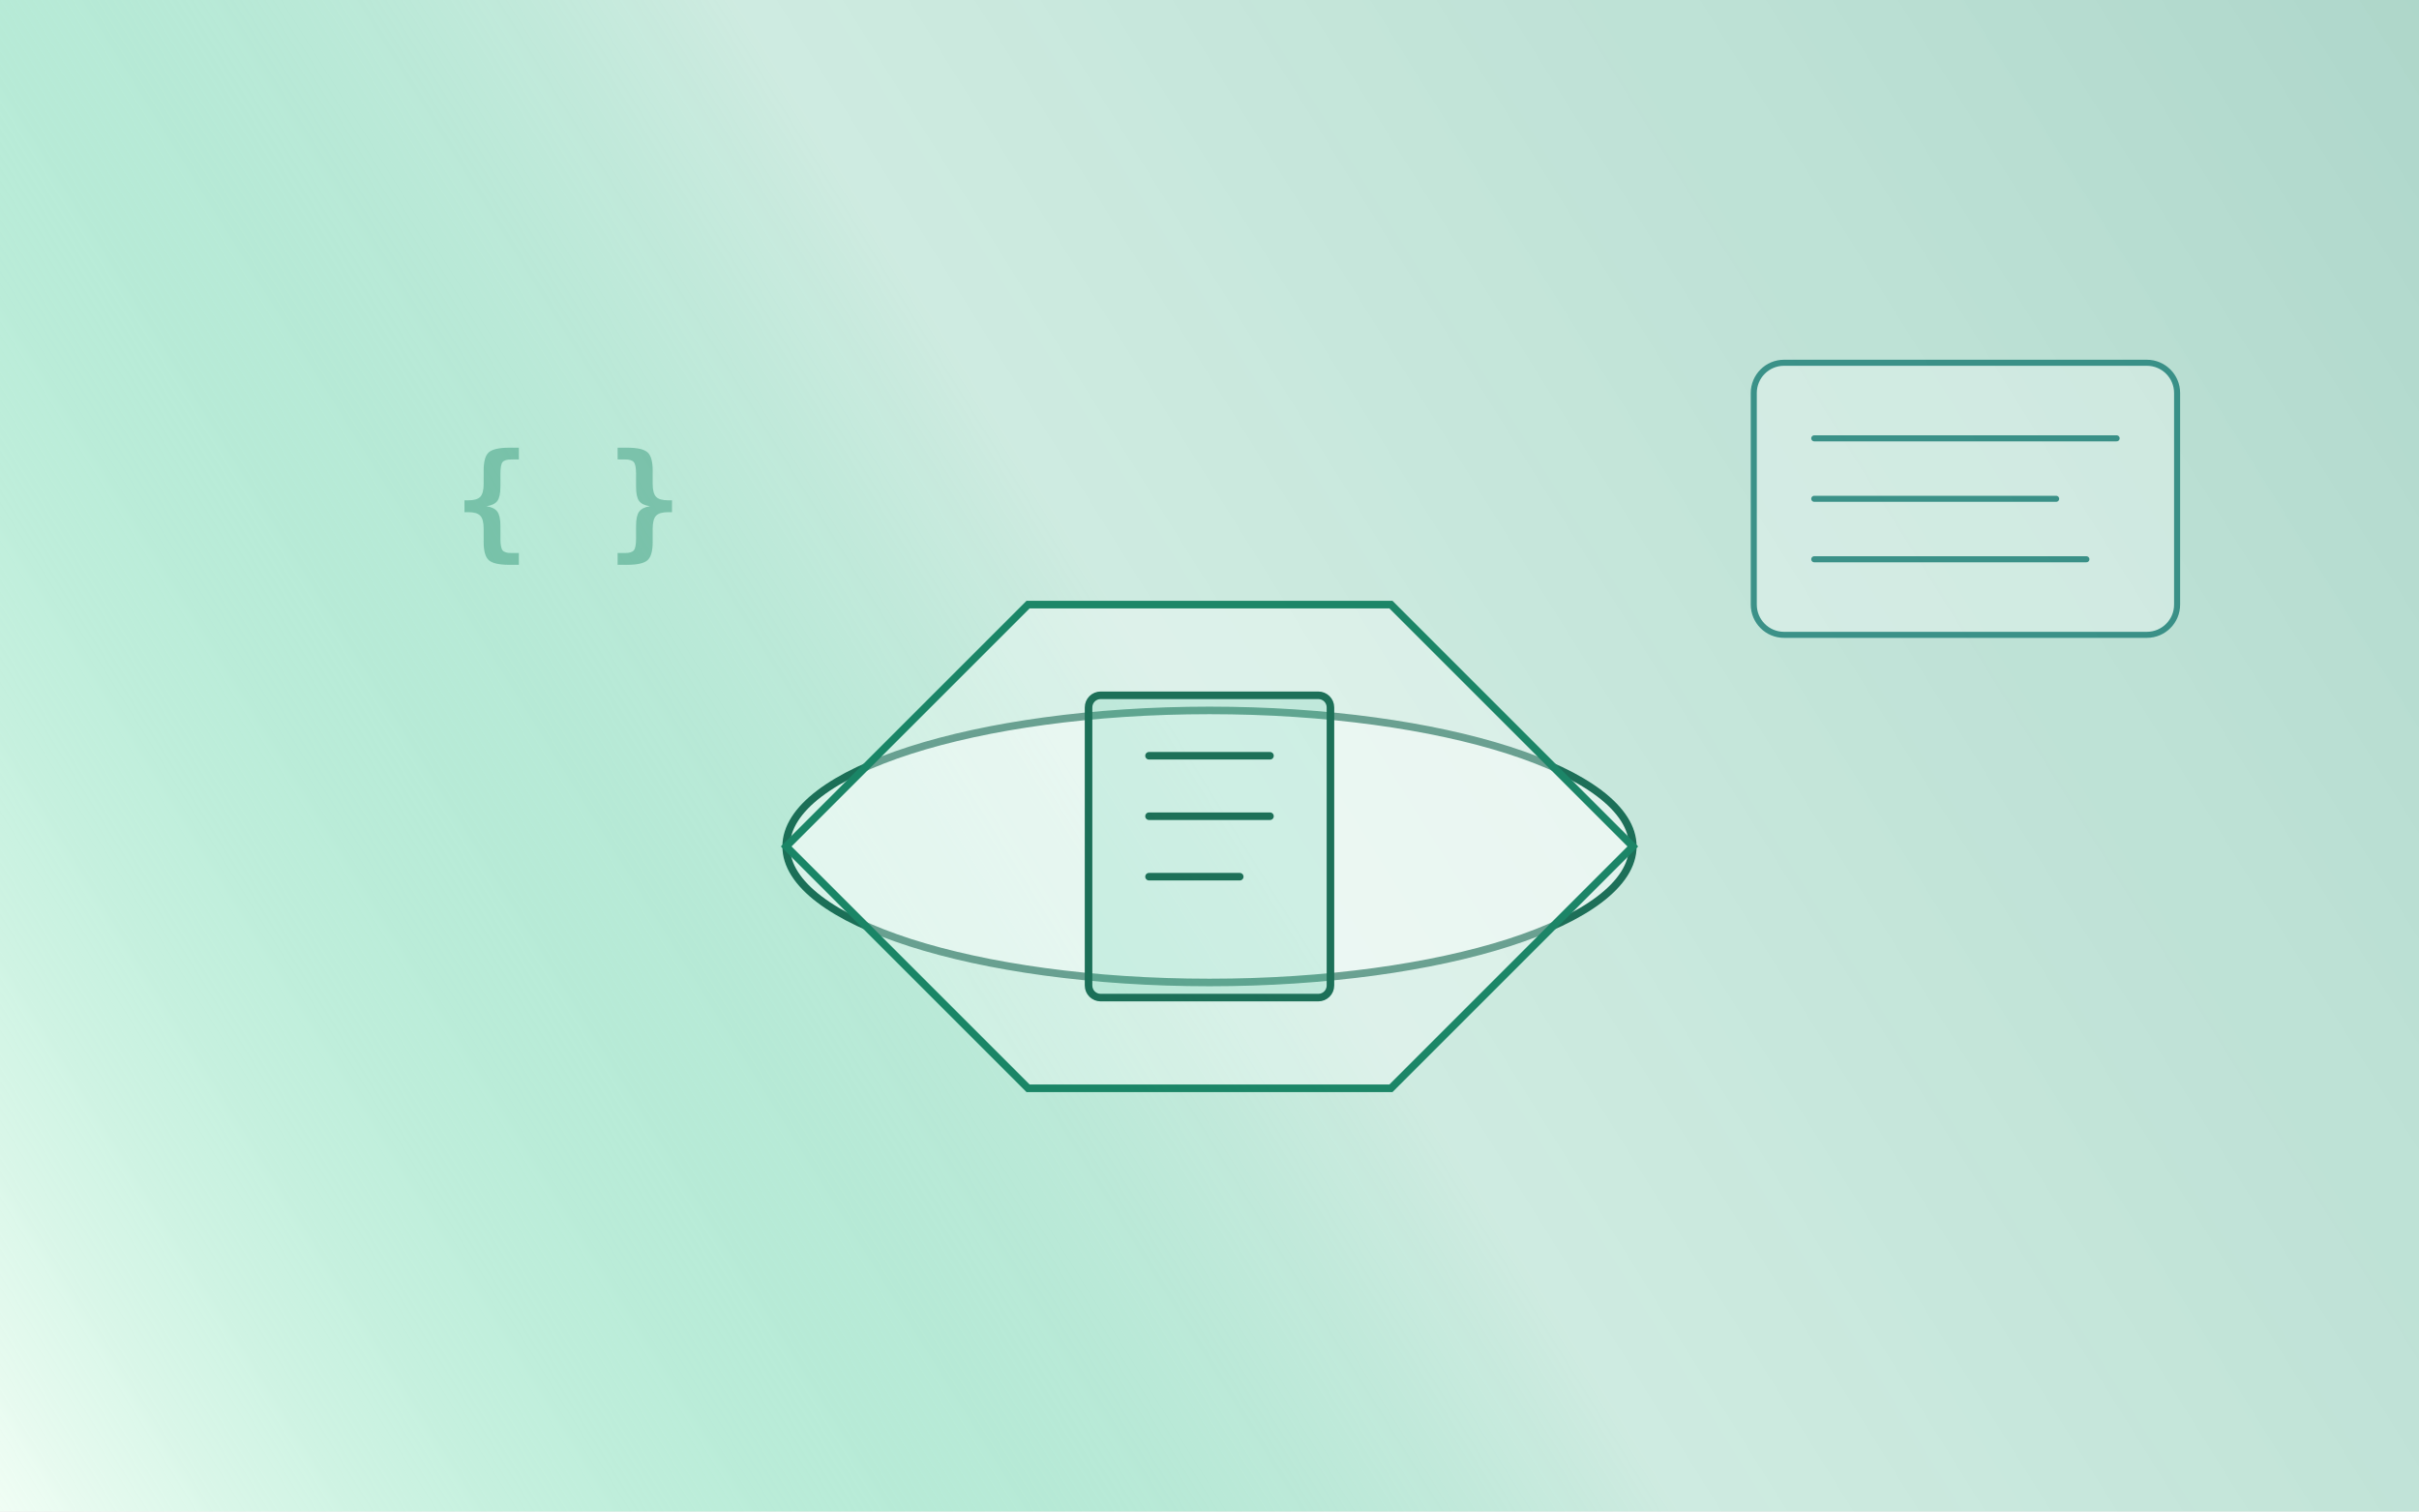
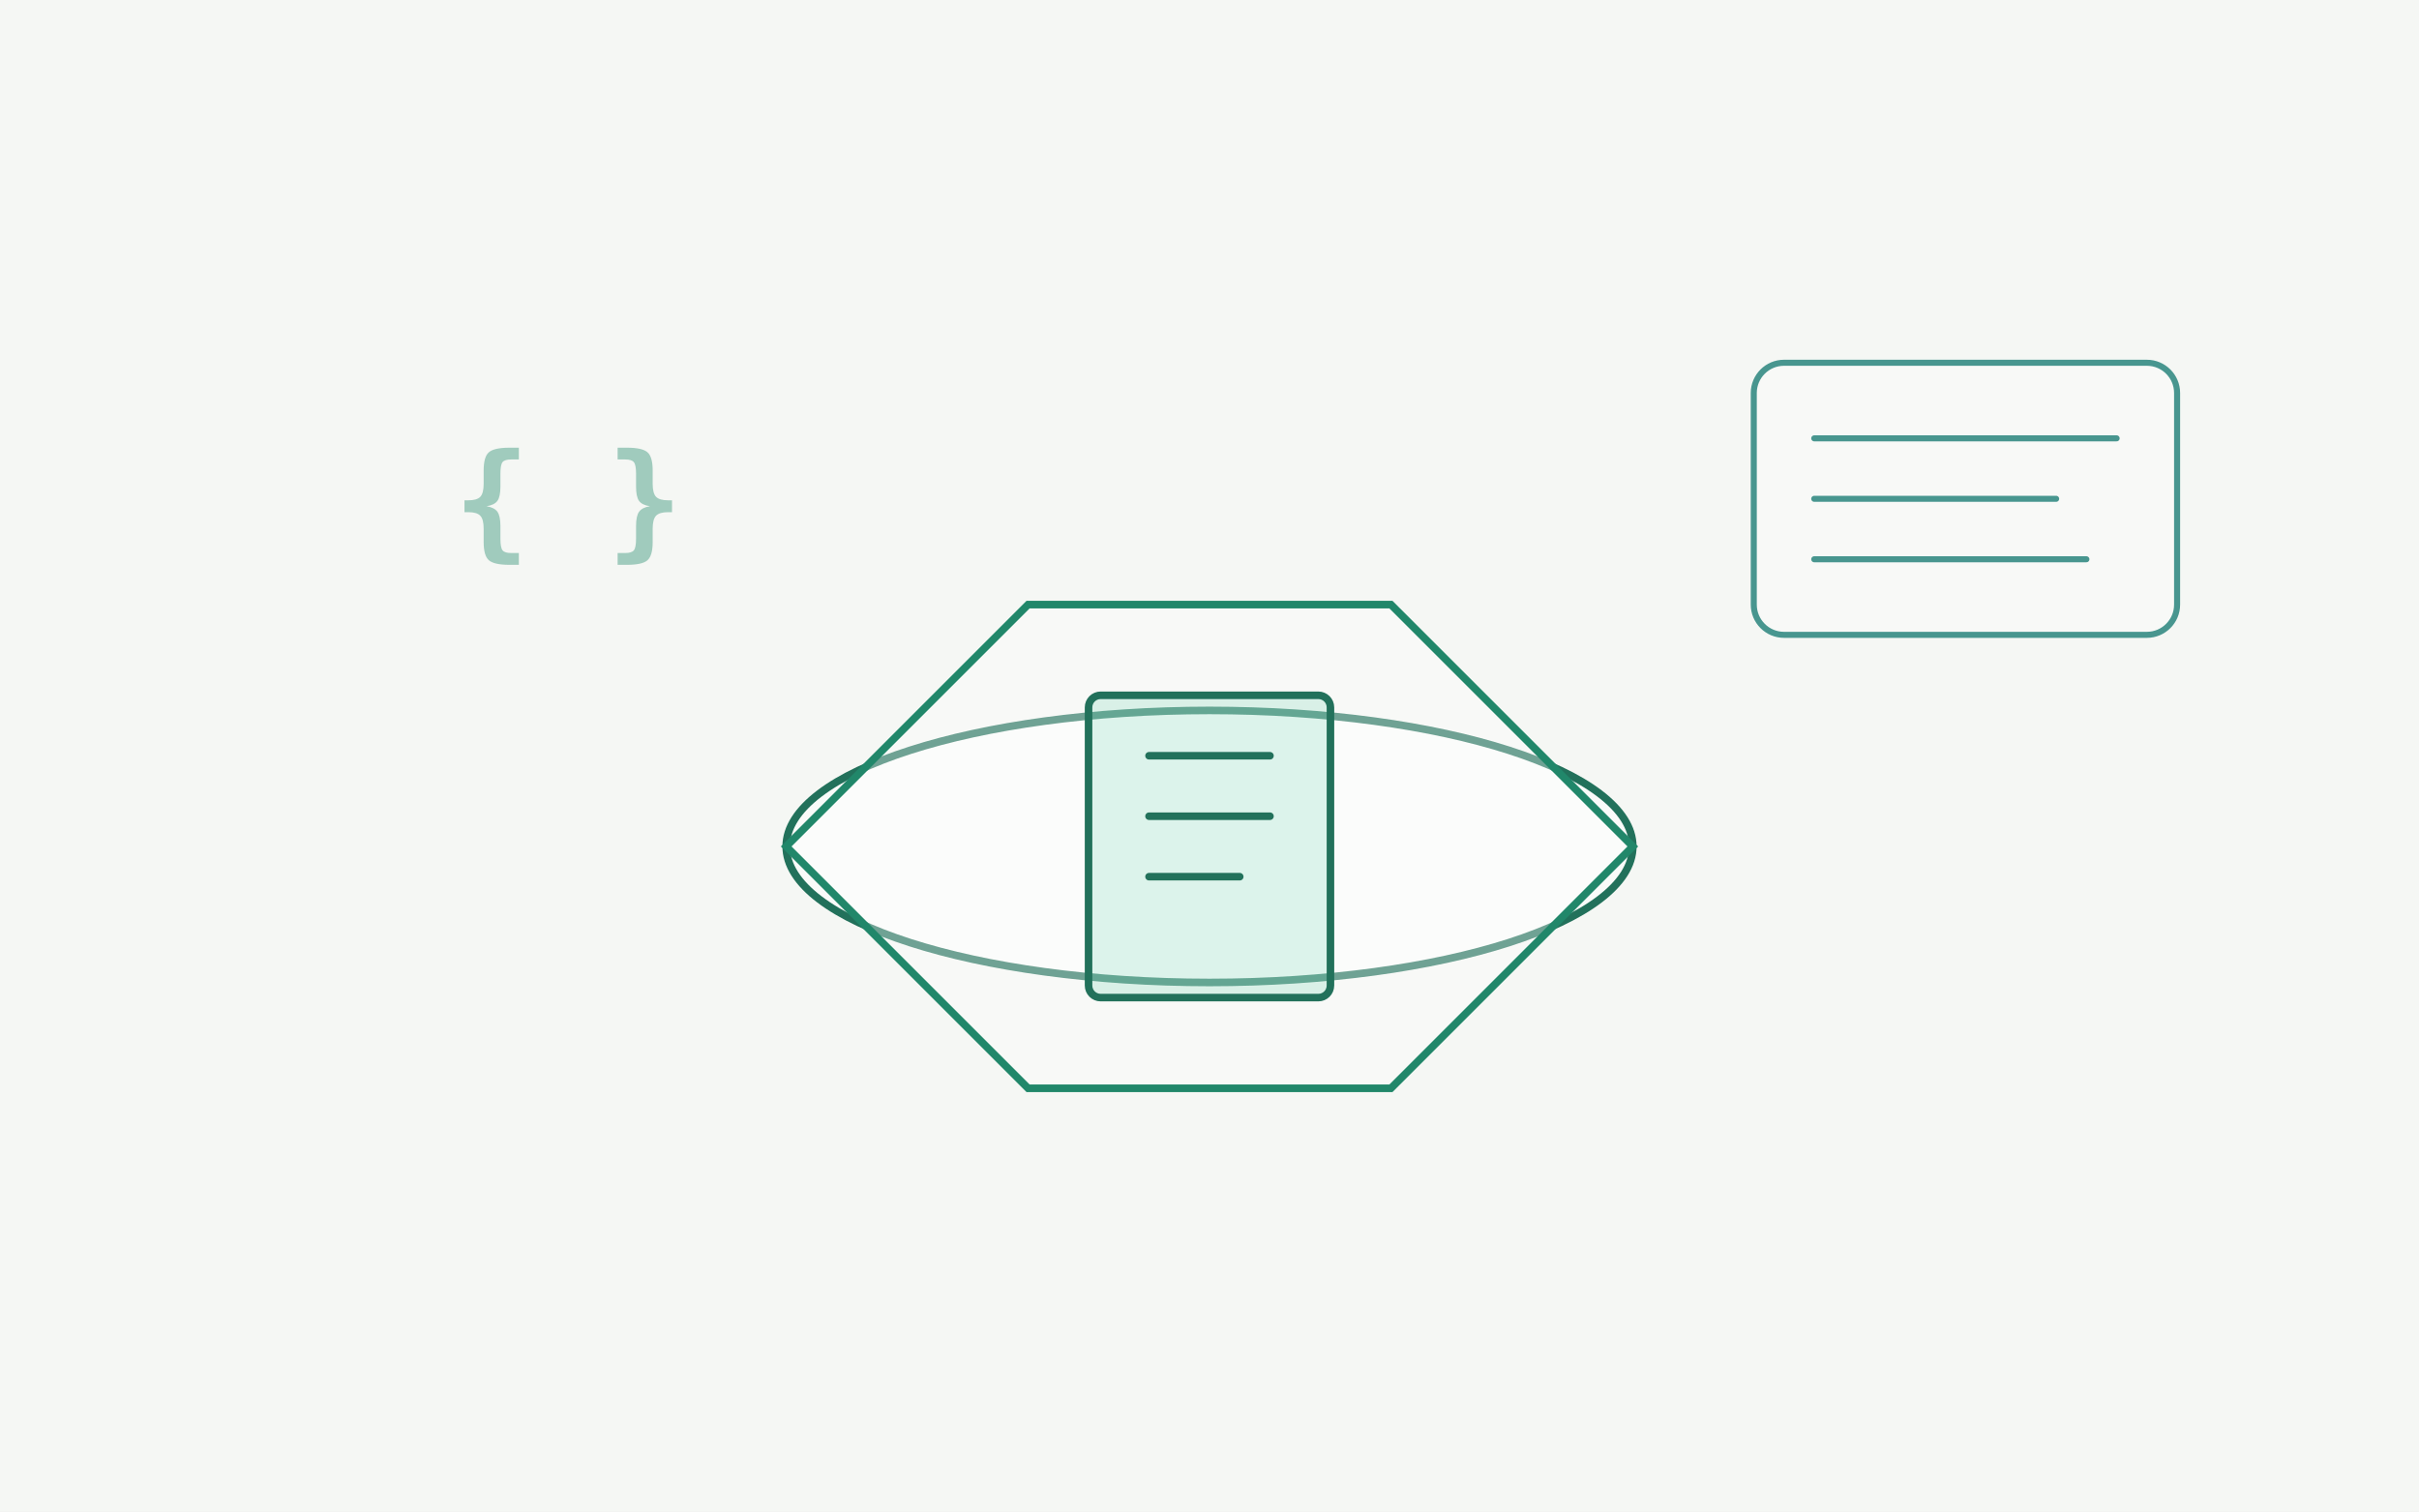
<svg xmlns="http://www.w3.org/2000/svg" viewBox="0 0 800 500" fill="none">
-   <defs>
-     <linearGradient id="g2" x1="800" y1="0" x2="0" y2="500" gradientUnits="userSpaceOnUse">
-       <stop stop-color="#059669" stop-opacity="0.28" />
-       <stop offset="0.5" stop-color="#34D399" stop-opacity="0.18" />
-       <stop offset="1" stop-color="#F0FDF4" />
-     </linearGradient>
-   </defs>
-   <rect width="800" height="500" fill="url(#g2)" />
+   <rect width="800" height="500" fill="#F5F7F4" />
  <g opacity="0.88" stroke="#065F46" stroke-width="2.5" stroke-linecap="round">
    <ellipse cx="400" cy="280" rx="140" ry="45" fill="white" fill-opacity="0.5" />
    <path d="M260 280 L340 200 L460 200 L540 280 L460 360 L340 360 Z" fill="white" fill-opacity="0.35" stroke="#047857" />
    <rect x="360" y="230" width="80" height="100" rx="4" fill="#10B981" fill-opacity="0.15" />
    <line x1="380" y1="250" x2="420" y2="250" />
    <line x1="380" y1="270" x2="420" y2="270" />
    <line x1="380" y1="290" x2="410" y2="290" />
  </g>
  <g opacity="0.75" stroke="#0F766E" stroke-width="2" fill="white" fill-opacity="0.4">
    <rect x="580" y="120" width="140" height="90" rx="10" />
    <path d="M600 145 H700 M600 165 H680 M600 185 H690" stroke-linecap="round" />
  </g>
  <text x="150" y="180" font-family="ui-monospace, monospace" font-size="42" fill="#047857" fill-opacity="0.35" font-weight="700">{ }</text>
</svg>
